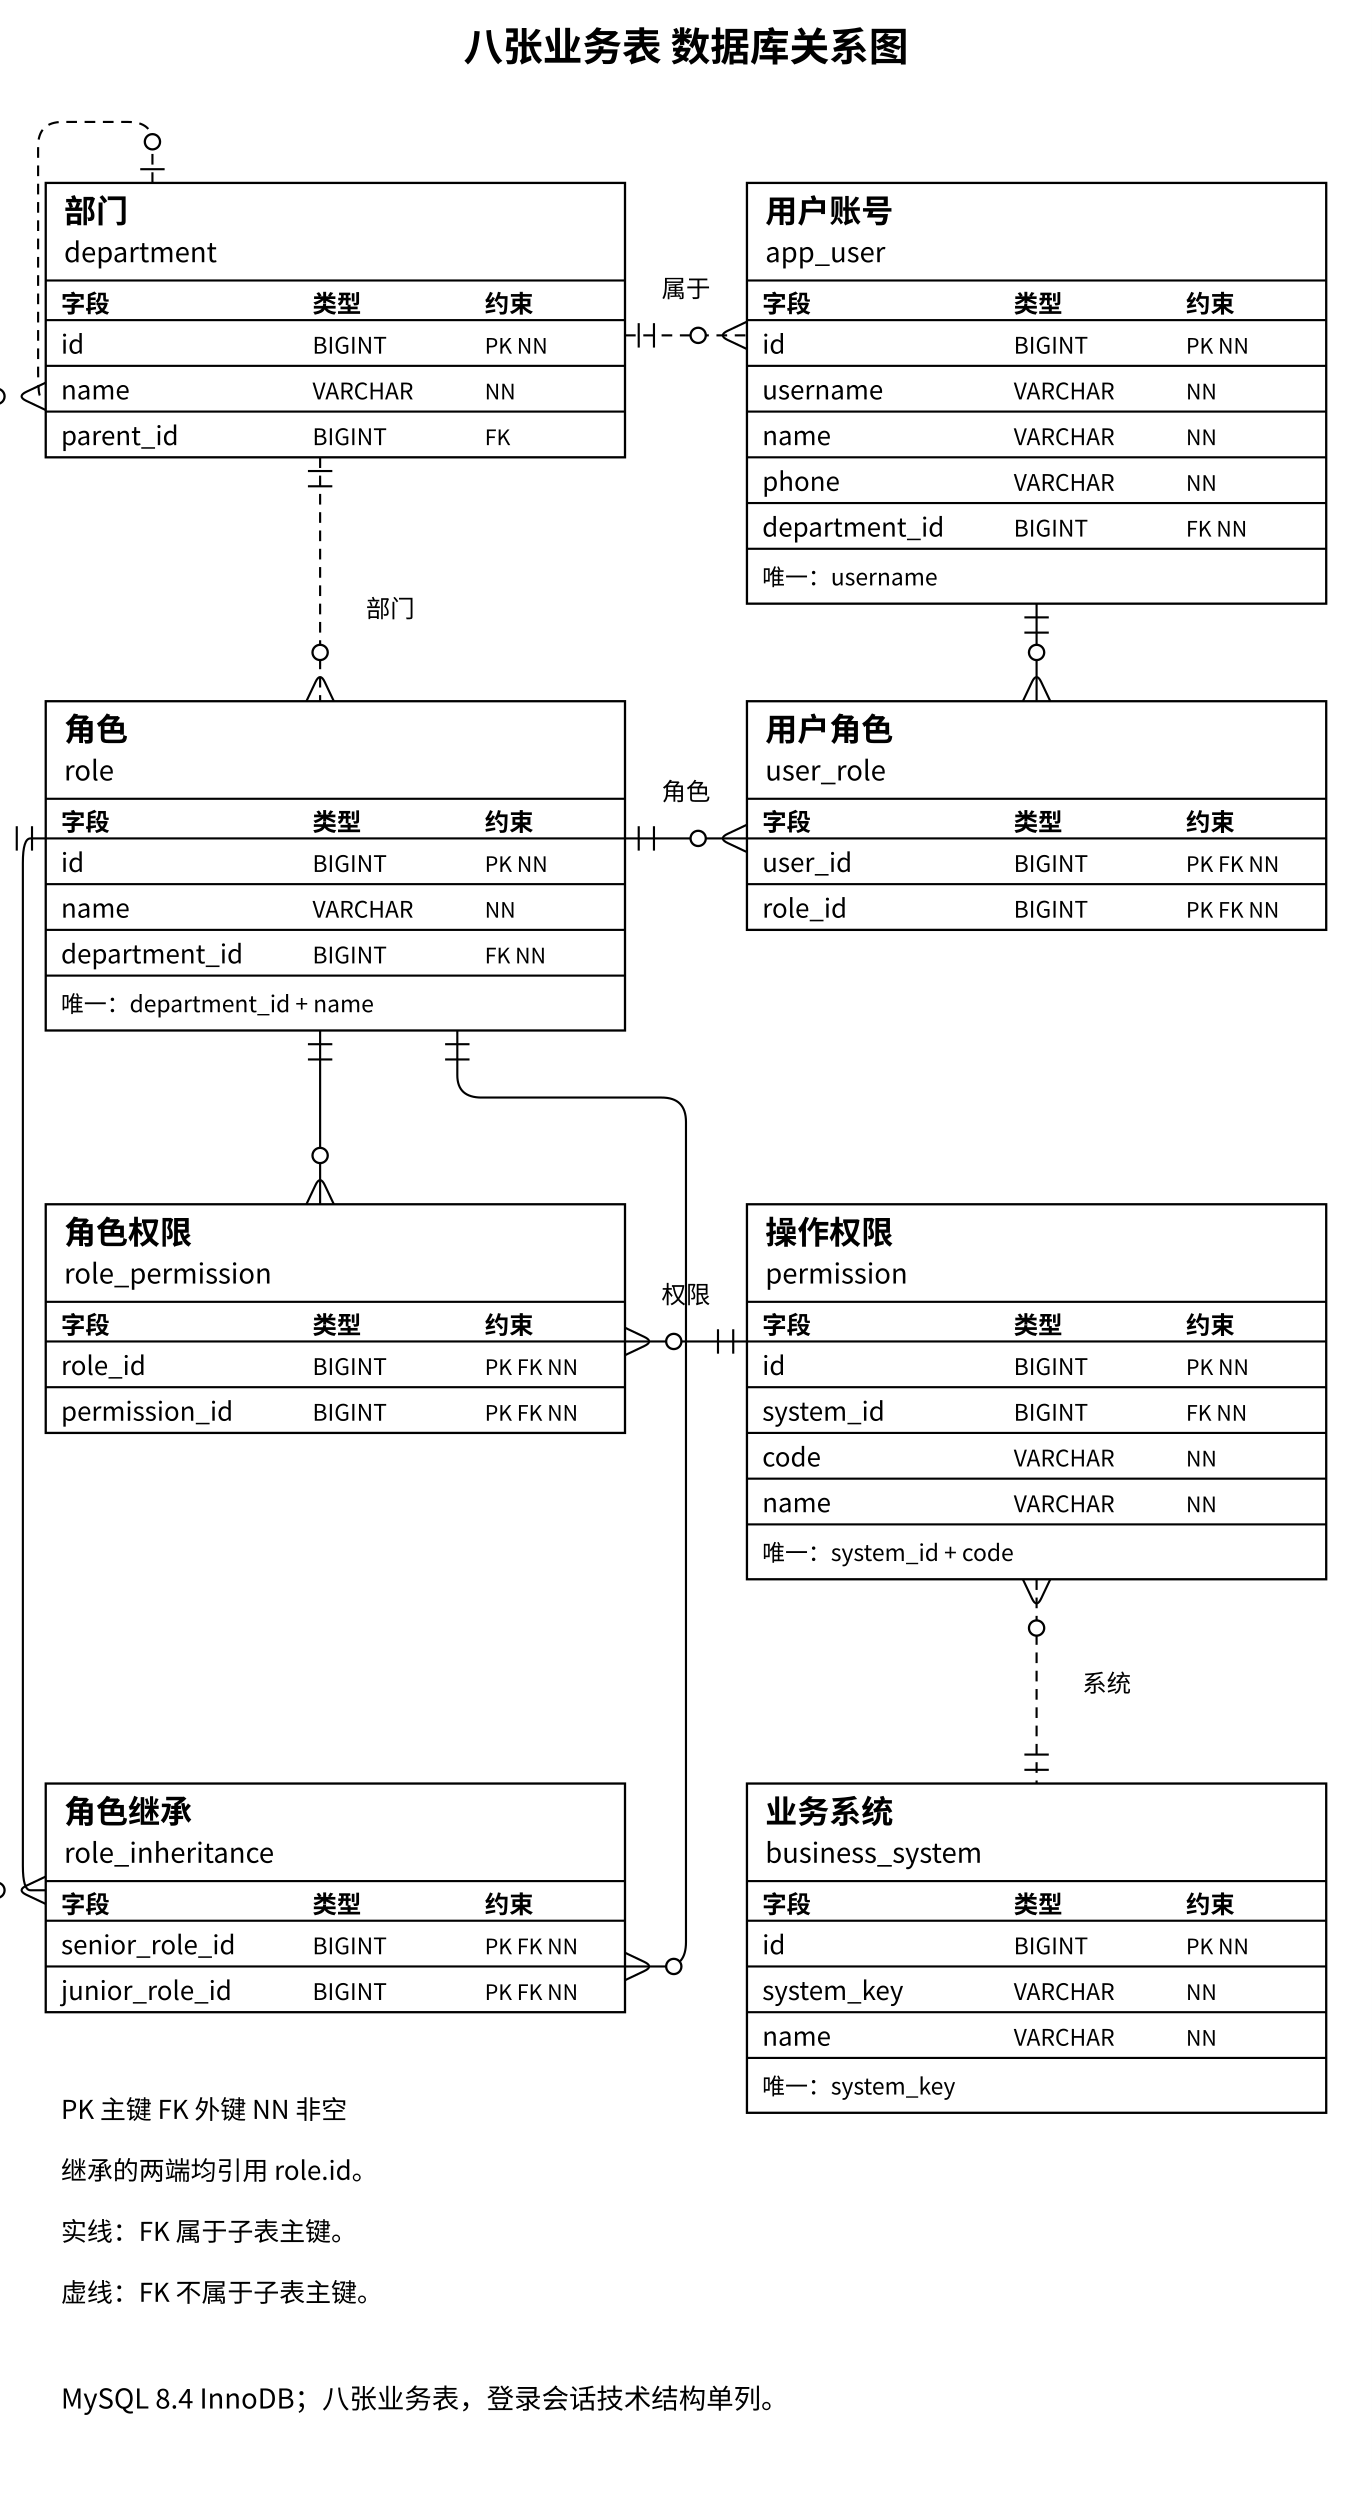
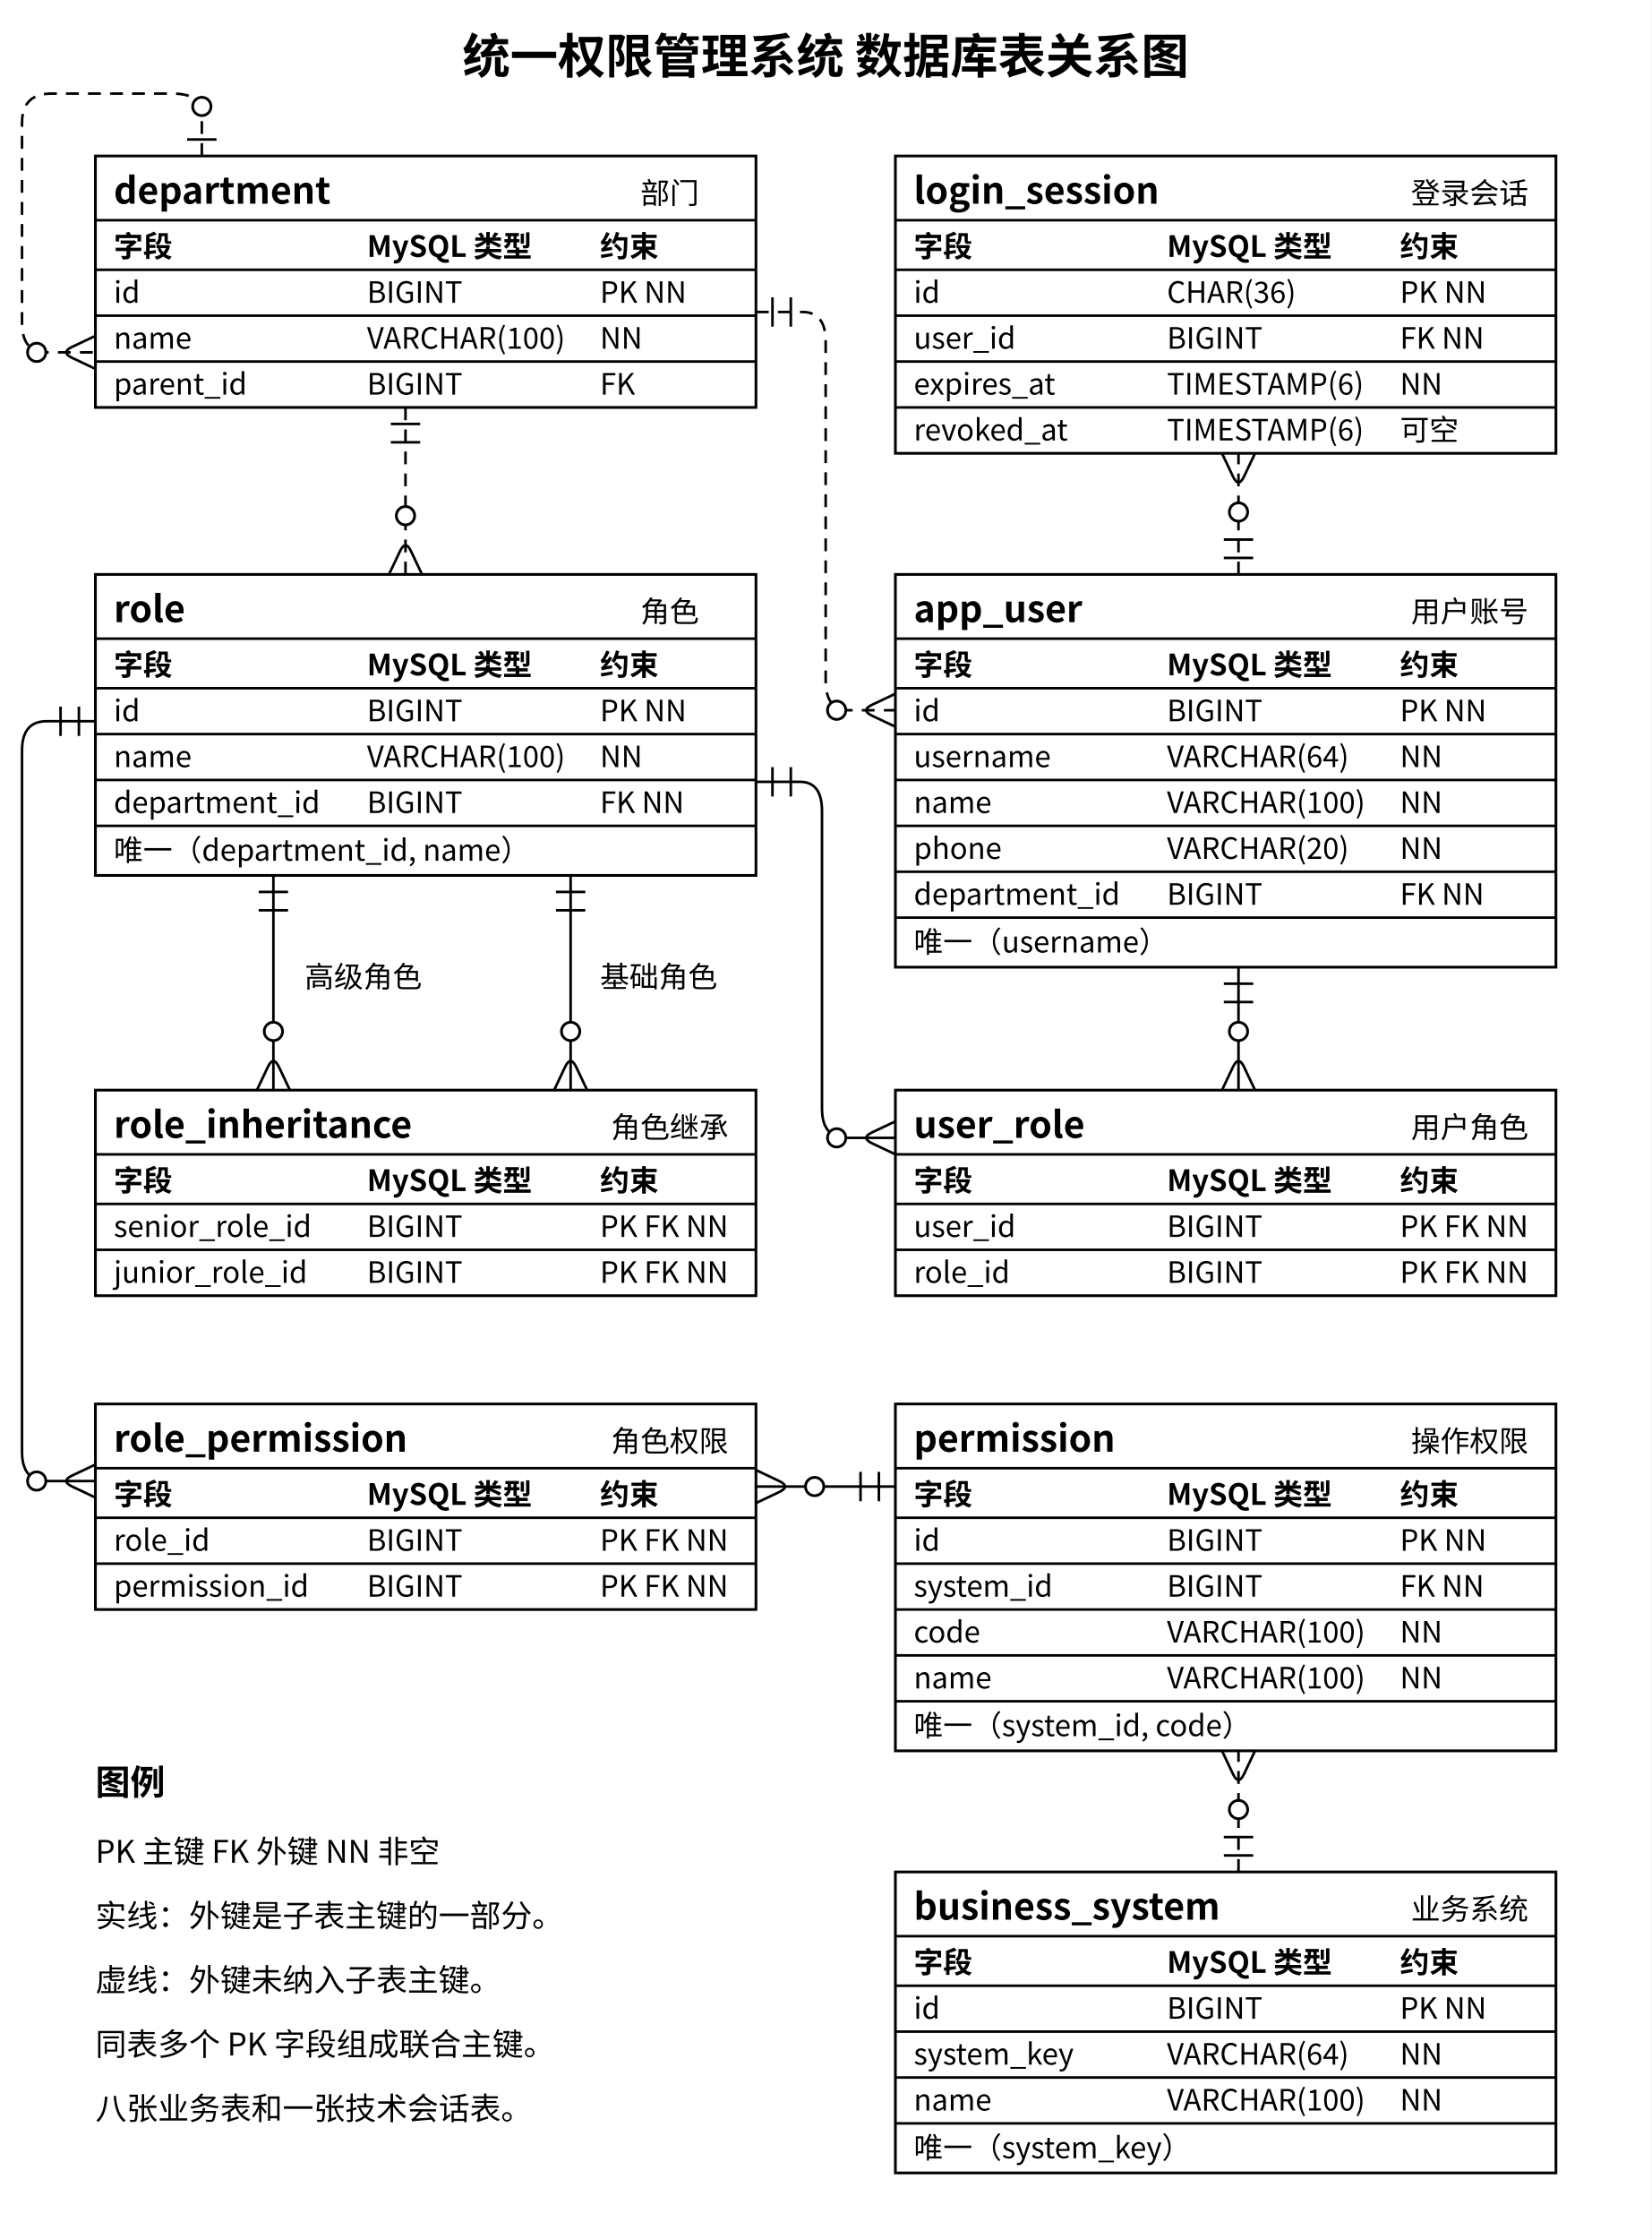
- <svg xmlns="http://www.w3.org/2000/svg" width="900" height="1640" viewBox="0 0 900 1640">
+ <svg xmlns="http://www.w3.org/2000/svg" width="900" height="1220" viewBox="0 0 900 1220">
  <style>text{font-family:'PingFang SC','Microsoft YaHei','Noto Sans CJK SC',system-ui,sans-serif;fill:black}</style>
  <rect width="100%" height="100%" fill="white" />
-   <text x="450" y="40" font-size="26" text-anchor="middle" font-weight="600">八张业务表 数据库关系图</text>
-   <path d="M 410,220 L 490,220" fill="none" stroke="black" stroke-width="1.4" stroke-dasharray="7 5" />
-   <path d="M 419.0,212.0 L 419.0,228.0" fill="none" stroke="black" stroke-width="1.4" />
-   <path d="M 429.0,212.0 L 429.0,228.0" fill="none" stroke="black" stroke-width="1.4" />
-   <path d="M 490.0,229.0 L 477.333,223.0 Q 471.0,220.0 477.333,217.0 L 490.0,211.0" fill="none" stroke="black" stroke-width="1.4" />
-   <ellipse cx="458.0" cy="220.0" rx="5" ry="5" fill="white" stroke="black" stroke-width="1.5" />
-   <text x="450" y="195" font-size="16" text-anchor="middle" font-weight="400">属于</text>
-   <path d="M 210,300 L 210,460" fill="none" stroke="black" stroke-width="1.4" stroke-dasharray="7 5" />
-   <path d="M 218.0,309.0 L 202.0,309.0" fill="none" stroke="black" stroke-width="1.4" />
-   <path d="M 218.0,319.0 L 202.0,319.0" fill="none" stroke="black" stroke-width="1.4" />
-   <path d="M 201.0,460.0 L 207.0,447.333 Q 210.0,441.0 213.0,447.333 L 219.0,460.0" fill="none" stroke="black" stroke-width="1.4" />
-   <ellipse cx="210.0" cy="428.0" rx="5" ry="5" fill="white" stroke="black" stroke-width="1.5" />
-   <text x="240" y="405" font-size="16" text-anchor="start" font-weight="400">部门</text>
-   <path d="M 680,396 L 680,460" fill="none" stroke="black" stroke-width="1.4" />
-   <path d="M 688.0,405.0 L 672.0,405.0" fill="none" stroke="black" stroke-width="1.4" />
-   <path d="M 688.0,415.0 L 672.0,415.0" fill="none" stroke="black" stroke-width="1.4" />
-   <path d="M 671.0,460.0 L 677.0,447.333 Q 680.0,441.0 683.0,447.333 L 689.0,460.0" fill="none" stroke="black" stroke-width="1.4" />
-   <ellipse cx="680.0" cy="428.0" rx="5" ry="5" fill="white" stroke="black" stroke-width="1.5" />
-   <path d="M 410,550 L 490,550" fill="none" stroke="black" stroke-width="1.4" />
-   <path d="M 419.0,542.0 L 419.0,558.0" fill="none" stroke="black" stroke-width="1.4" />
-   <path d="M 429.0,542.0 L 429.0,558.0" fill="none" stroke="black" stroke-width="1.4" />
-   <path d="M 490.0,559.0 L 477.333,553.0 Q 471.0,550.0 477.333,547.0 L 490.0,541.0" fill="none" stroke="black" stroke-width="1.4" />
-   <ellipse cx="458.0" cy="550.0" rx="5" ry="5" fill="white" stroke="black" stroke-width="1.5" />
-   <text x="450" y="525" font-size="16" text-anchor="middle" font-weight="400">角色</text>
-   <path d="M 210,676 L 210,790" fill="none" stroke="black" stroke-width="1.4" />
-   <path d="M 218.0,685.0 L 202.0,685.0" fill="none" stroke="black" stroke-width="1.4" />
-   <path d="M 218.0,695.0 L 202.0,695.0" fill="none" stroke="black" stroke-width="1.4" />
-   <path d="M 201.0,790.0 L 207.0,777.333 Q 210.0,771.0 213.0,777.333 L 219.0,790.0" fill="none" stroke="black" stroke-width="1.4" />
-   <ellipse cx="210.0" cy="758.0" rx="5" ry="5" fill="white" stroke="black" stroke-width="1.5" />
-   <path d="M 410,880 L 490,880" fill="none" stroke="black" stroke-width="1.4" />
-   <path d="M 410.0,871.0 L 422.667,877.0 Q 429.0,880.0 422.667,883.0 L 410.0,889.0" fill="none" stroke="black" stroke-width="1.4" />
-   <ellipse cx="442.0" cy="880.0" rx="5" ry="5" fill="white" stroke="black" stroke-width="1.5" />
-   <path d="M 481.0,888.0 L 481.0,872.0" fill="none" stroke="black" stroke-width="1.4" />
-   <path d="M 471.0,888.0 L 471.0,872.0" fill="none" stroke="black" stroke-width="1.4" />
-   <text x="450" y="855" font-size="16" text-anchor="middle" font-weight="400">权限</text>
-   <path d="M 680,1036 L 680,1170" fill="none" stroke="black" stroke-width="1.4" stroke-dasharray="7 5" />
-   <path d="M 689.0,1036.0 L 683.0,1048.667 Q 680.0,1055.0 677.0,1048.667 L 671.0,1036.0" fill="none" stroke="black" stroke-width="1.4" />
-   <ellipse cx="680.0" cy="1068.0" rx="5" ry="5" fill="white" stroke="black" stroke-width="1.5" />
-   <path d="M 672.0,1161.0 L 688.0,1161.0" fill="none" stroke="black" stroke-width="1.4" />
-   <path d="M 672.0,1151.0 L 688.0,1151.0" fill="none" stroke="black" stroke-width="1.4" />
-   <text x="710" y="1110" font-size="16" text-anchor="start" font-weight="400">系统</text>
-   <path d="M 100,120 L 100.0,93.333 Q 100,80 84.0,80.0 L 41.0,80.0 Q 25,80 25.0,96.0 L 25.0,244.0 Q 25,260 26.667,260.0 L 30,260" fill="none" stroke="black" stroke-width="1.4" stroke-dasharray="7 5" />
-   <path d="M 92.0,111.0 L 108.0,111.0" fill="none" stroke="black" stroke-width="1.4" />
-   <ellipse cx="100.0" cy="93.0" rx="5" ry="5" fill="white" stroke="black" stroke-width="1.5" />
-   <path d="M 30.0,269.0 L 17.333,263.0 Q 11.0,260.0 17.333,257.0 L 30.0,251.0" fill="none" stroke="black" stroke-width="1.4" />
-   <ellipse cx="-2.0" cy="260.0" rx="5" ry="5" fill="white" stroke="black" stroke-width="1.5" />
-   <rect x="30" y="120" width="380" height="180" fill="white" stroke="black" stroke-width="1.5" />
-   <text x="42" y="146" font-size="21" text-anchor="start" font-weight="600">部门</text>
-   <text x="42" y="172" font-size="18" text-anchor="start" font-weight="400">department</text>
-   <path d="M 30,184 L 410,184" fill="none" stroke="black" stroke-width="1.4" />
-   <text x="40" y="205" font-size="16" text-anchor="start" font-weight="600">字段</text>
-   <text x="205" y="205" font-size="16" text-anchor="start" font-weight="600">类型</text>
-   <text x="318" y="205" font-size="16" text-anchor="start" font-weight="600">约束</text>
-   <path d="M 30,210 L 410,210" fill="none" stroke="black" stroke-width="1.4" />
-   <text x="40" y="232" font-size="17" text-anchor="start" font-weight="400">id</text>
-   <text x="205" y="232" font-size="15" text-anchor="start" font-weight="400">BIGINT</text>
-   <text x="318" y="232" font-size="14" text-anchor="start" font-weight="400">PK NN</text>
-   <path d="M 30,240 L 410,240" fill="none" stroke="black" stroke-width="1.4" />
-   <text x="40" y="262" font-size="17" text-anchor="start" font-weight="400">name</text>
-   <text x="205" y="262" font-size="15" text-anchor="start" font-weight="400">VARCHAR</text>
-   <text x="318" y="262" font-size="14" text-anchor="start" font-weight="400">NN</text>
-   <path d="M 30,270 L 410,270" fill="none" stroke="black" stroke-width="1.4" />
-   <text x="40" y="292" font-size="17" text-anchor="start" font-weight="400">parent_id</text>
-   <text x="205" y="292" font-size="15" text-anchor="start" font-weight="400">BIGINT</text>
-   <text x="318" y="292" font-size="14" text-anchor="start" font-weight="400">FK</text>
-   <rect x="490" y="120" width="380" height="276" fill="white" stroke="black" stroke-width="1.5" />
-   <text x="502" y="146" font-size="21" text-anchor="start" font-weight="600">用户账号</text>
-   <text x="502" y="172" font-size="18" text-anchor="start" font-weight="400">app_user</text>
-   <path d="M 490,184 L 870,184" fill="none" stroke="black" stroke-width="1.4" />
-   <text x="500" y="205" font-size="16" text-anchor="start" font-weight="600">字段</text>
-   <text x="665" y="205" font-size="16" text-anchor="start" font-weight="600">类型</text>
-   <text x="778" y="205" font-size="16" text-anchor="start" font-weight="600">约束</text>
-   <path d="M 490,210 L 870,210" fill="none" stroke="black" stroke-width="1.4" />
-   <text x="500" y="232" font-size="17" text-anchor="start" font-weight="400">id</text>
-   <text x="665" y="232" font-size="15" text-anchor="start" font-weight="400">BIGINT</text>
-   <text x="778" y="232" font-size="14" text-anchor="start" font-weight="400">PK NN</text>
-   <path d="M 490,240 L 870,240" fill="none" stroke="black" stroke-width="1.4" />
-   <text x="500" y="262" font-size="17" text-anchor="start" font-weight="400">username</text>
-   <text x="665" y="262" font-size="15" text-anchor="start" font-weight="400">VARCHAR</text>
-   <text x="778" y="262" font-size="14" text-anchor="start" font-weight="400">NN</text>
-   <path d="M 490,270 L 870,270" fill="none" stroke="black" stroke-width="1.4" />
-   <text x="500" y="292" font-size="17" text-anchor="start" font-weight="400">name</text>
-   <text x="665" y="292" font-size="15" text-anchor="start" font-weight="400">VARCHAR</text>
-   <text x="778" y="292" font-size="14" text-anchor="start" font-weight="400">NN</text>
-   <path d="M 490,300 L 870,300" fill="none" stroke="black" stroke-width="1.4" />
-   <text x="500" y="322" font-size="17" text-anchor="start" font-weight="400">phone</text>
-   <text x="665" y="322" font-size="15" text-anchor="start" font-weight="400">VARCHAR</text>
-   <text x="778" y="322" font-size="14" text-anchor="start" font-weight="400">NN</text>
-   <path d="M 490,330 L 870,330" fill="none" stroke="black" stroke-width="1.4" />
-   <text x="500" y="352" font-size="17" text-anchor="start" font-weight="400">department_id</text>
-   <text x="665" y="352" font-size="15" text-anchor="start" font-weight="400">BIGINT</text>
-   <text x="778" y="352" font-size="14" text-anchor="start" font-weight="400">FK NN</text>
-   <path d="M 490,360 L 870,360" fill="none" stroke="black" stroke-width="1.4" />
-   <text x="500" y="384" font-size="15" text-anchor="start" font-weight="400">唯一：username</text>
-   <rect x="30" y="460" width="380" height="216" fill="white" stroke="black" stroke-width="1.5" />
-   <text x="42" y="486" font-size="21" text-anchor="start" font-weight="600">角色</text>
-   <text x="42" y="512" font-size="18" text-anchor="start" font-weight="400">role</text>
-   <path d="M 30,524 L 410,524" fill="none" stroke="black" stroke-width="1.4" />
-   <text x="40" y="545" font-size="16" text-anchor="start" font-weight="600">字段</text>
-   <text x="205" y="545" font-size="16" text-anchor="start" font-weight="600">类型</text>
-   <text x="318" y="545" font-size="16" text-anchor="start" font-weight="600">约束</text>
-   <path d="M 30,550 L 410,550" fill="none" stroke="black" stroke-width="1.4" />
-   <text x="40" y="572" font-size="17" text-anchor="start" font-weight="400">id</text>
-   <text x="205" y="572" font-size="15" text-anchor="start" font-weight="400">BIGINT</text>
-   <text x="318" y="572" font-size="14" text-anchor="start" font-weight="400">PK NN</text>
-   <path d="M 30,580 L 410,580" fill="none" stroke="black" stroke-width="1.4" />
-   <text x="40" y="602" font-size="17" text-anchor="start" font-weight="400">name</text>
-   <text x="205" y="602" font-size="15" text-anchor="start" font-weight="400">VARCHAR</text>
-   <text x="318" y="602" font-size="14" text-anchor="start" font-weight="400">NN</text>
-   <path d="M 30,610 L 410,610" fill="none" stroke="black" stroke-width="1.4" />
-   <text x="40" y="632" font-size="17" text-anchor="start" font-weight="400">department_id</text>
-   <text x="205" y="632" font-size="15" text-anchor="start" font-weight="400">BIGINT</text>
-   <text x="318" y="632" font-size="14" text-anchor="start" font-weight="400">FK NN</text>
-   <path d="M 30,640 L 410,640" fill="none" stroke="black" stroke-width="1.4" />
-   <text x="40" y="664" font-size="15" text-anchor="start" font-weight="400">唯一：department_id + name</text>
-   <rect x="490" y="460" width="380" height="150" fill="white" stroke="black" stroke-width="1.5" />
-   <text x="502" y="486" font-size="21" text-anchor="start" font-weight="600">用户角色</text>
-   <text x="502" y="512" font-size="18" text-anchor="start" font-weight="400">user_role</text>
-   <path d="M 490,524 L 870,524" fill="none" stroke="black" stroke-width="1.4" />
-   <text x="500" y="545" font-size="16" text-anchor="start" font-weight="600">字段</text>
-   <text x="665" y="545" font-size="16" text-anchor="start" font-weight="600">类型</text>
-   <text x="778" y="545" font-size="16" text-anchor="start" font-weight="600">约束</text>
-   <path d="M 490,550 L 870,550" fill="none" stroke="black" stroke-width="1.4" />
-   <text x="500" y="572" font-size="17" text-anchor="start" font-weight="400">user_id</text>
-   <text x="665" y="572" font-size="15" text-anchor="start" font-weight="400">BIGINT</text>
-   <text x="778" y="572" font-size="14" text-anchor="start" font-weight="400">PK FK NN</text>
-   <path d="M 490,580 L 870,580" fill="none" stroke="black" stroke-width="1.4" />
-   <text x="500" y="602" font-size="17" text-anchor="start" font-weight="400">role_id</text>
-   <text x="665" y="602" font-size="15" text-anchor="start" font-weight="400">BIGINT</text>
-   <text x="778" y="602" font-size="14" text-anchor="start" font-weight="400">PK FK NN</text>
-   <rect x="30" y="790" width="380" height="150" fill="white" stroke="black" stroke-width="1.5" />
-   <text x="42" y="816" font-size="21" text-anchor="start" font-weight="600">角色权限</text>
-   <text x="42" y="842" font-size="18" text-anchor="start" font-weight="400">role_permission</text>
-   <path d="M 30,854 L 410,854" fill="none" stroke="black" stroke-width="1.4" />
-   <text x="40" y="875" font-size="16" text-anchor="start" font-weight="600">字段</text>
-   <text x="205" y="875" font-size="16" text-anchor="start" font-weight="600">类型</text>
-   <text x="318" y="875" font-size="16" text-anchor="start" font-weight="600">约束</text>
-   <path d="M 30,880 L 410,880" fill="none" stroke="black" stroke-width="1.4" />
-   <text x="40" y="902" font-size="17" text-anchor="start" font-weight="400">role_id</text>
-   <text x="205" y="902" font-size="15" text-anchor="start" font-weight="400">BIGINT</text>
-   <text x="318" y="902" font-size="14" text-anchor="start" font-weight="400">PK FK NN</text>
-   <path d="M 30,910 L 410,910" fill="none" stroke="black" stroke-width="1.4" />
-   <text x="40" y="932" font-size="17" text-anchor="start" font-weight="400">permission_id</text>
-   <text x="205" y="932" font-size="15" text-anchor="start" font-weight="400">BIGINT</text>
-   <text x="318" y="932" font-size="14" text-anchor="start" font-weight="400">PK FK NN</text>
-   <rect x="490" y="790" width="380" height="246" fill="white" stroke="black" stroke-width="1.5" />
-   <text x="502" y="816" font-size="21" text-anchor="start" font-weight="600">操作权限</text>
-   <text x="502" y="842" font-size="18" text-anchor="start" font-weight="400">permission</text>
-   <path d="M 490,854 L 870,854" fill="none" stroke="black" stroke-width="1.4" />
-   <text x="500" y="875" font-size="16" text-anchor="start" font-weight="600">字段</text>
-   <text x="665" y="875" font-size="16" text-anchor="start" font-weight="600">类型</text>
-   <text x="778" y="875" font-size="16" text-anchor="start" font-weight="600">约束</text>
-   <path d="M 490,880 L 870,880" fill="none" stroke="black" stroke-width="1.4" />
-   <text x="500" y="902" font-size="17" text-anchor="start" font-weight="400">id</text>
-   <text x="665" y="902" font-size="15" text-anchor="start" font-weight="400">BIGINT</text>
-   <text x="778" y="902" font-size="14" text-anchor="start" font-weight="400">PK NN</text>
-   <path d="M 490,910 L 870,910" fill="none" stroke="black" stroke-width="1.4" />
-   <text x="500" y="932" font-size="17" text-anchor="start" font-weight="400">system_id</text>
-   <text x="665" y="932" font-size="15" text-anchor="start" font-weight="400">BIGINT</text>
-   <text x="778" y="932" font-size="14" text-anchor="start" font-weight="400">FK NN</text>
-   <path d="M 490,940 L 870,940" fill="none" stroke="black" stroke-width="1.4" />
-   <text x="500" y="962" font-size="17" text-anchor="start" font-weight="400">code</text>
-   <text x="665" y="962" font-size="15" text-anchor="start" font-weight="400">VARCHAR</text>
-   <text x="778" y="962" font-size="14" text-anchor="start" font-weight="400">NN</text>
-   <path d="M 490,970 L 870,970" fill="none" stroke="black" stroke-width="1.4" />
-   <text x="500" y="992" font-size="17" text-anchor="start" font-weight="400">name</text>
-   <text x="665" y="992" font-size="15" text-anchor="start" font-weight="400">VARCHAR</text>
-   <text x="778" y="992" font-size="14" text-anchor="start" font-weight="400">NN</text>
-   <path d="M 490,1000 L 870,1000" fill="none" stroke="black" stroke-width="1.4" />
-   <text x="500" y="1024" font-size="15" text-anchor="start" font-weight="400">唯一：system_id + code</text>
-   <rect x="490" y="1170" width="380" height="216" fill="white" stroke="black" stroke-width="1.5" />
-   <text x="502" y="1196" font-size="21" text-anchor="start" font-weight="600">业务系统</text>
-   <text x="502" y="1222" font-size="18" text-anchor="start" font-weight="400">business_system</text>
-   <path d="M 490,1234 L 870,1234" fill="none" stroke="black" stroke-width="1.4" />
-   <text x="500" y="1255" font-size="16" text-anchor="start" font-weight="600">字段</text>
-   <text x="665" y="1255" font-size="16" text-anchor="start" font-weight="600">类型</text>
-   <text x="778" y="1255" font-size="16" text-anchor="start" font-weight="600">约束</text>
-   <path d="M 490,1260 L 870,1260" fill="none" stroke="black" stroke-width="1.4" />
-   <text x="500" y="1282" font-size="17" text-anchor="start" font-weight="400">id</text>
-   <text x="665" y="1282" font-size="15" text-anchor="start" font-weight="400">BIGINT</text>
-   <text x="778" y="1282" font-size="14" text-anchor="start" font-weight="400">PK NN</text>
-   <path d="M 490,1290 L 870,1290" fill="none" stroke="black" stroke-width="1.4" />
-   <text x="500" y="1312" font-size="17" text-anchor="start" font-weight="400">system_key</text>
-   <text x="665" y="1312" font-size="15" text-anchor="start" font-weight="400">VARCHAR</text>
-   <text x="778" y="1312" font-size="14" text-anchor="start" font-weight="400">NN</text>
-   <path d="M 490,1320 L 870,1320" fill="none" stroke="black" stroke-width="1.4" />
-   <text x="500" y="1342" font-size="17" text-anchor="start" font-weight="400">name</text>
-   <text x="665" y="1342" font-size="15" text-anchor="start" font-weight="400">VARCHAR</text>
-   <text x="778" y="1342" font-size="14" text-anchor="start" font-weight="400">NN</text>
-   <path d="M 490,1350 L 870,1350" fill="none" stroke="black" stroke-width="1.4" />
-   <text x="500" y="1374" font-size="15" text-anchor="start" font-weight="400">唯一：system_key</text>
-   <path d="M 30,550 L 20.0,550.0 Q 15,550 15.0,566.0 L 15.0,1224.0 Q 15,1240 20.0,1240.0 L 30,1240" fill="none" stroke="black" stroke-width="1.4" />
-   <path d="M 21.0,558.0 L 21.0,542.0" fill="none" stroke="black" stroke-width="1.4" />
-   <path d="M 11.0,558.0 L 11.0,542.0" fill="none" stroke="black" stroke-width="1.4" />
-   <path d="M 30.0,1249.0 L 17.333,1243.0 Q 11.0,1240.0 17.333,1237.0 L 30.0,1231.0" fill="none" stroke="black" stroke-width="1.4" />
-   <ellipse cx="-2.0" cy="1240.0" rx="5" ry="5" fill="white" stroke="black" stroke-width="1.5" />
-   <path d="M 300,676 L 300.0,705.333 Q 300,720 316.0,720.0 L 434.0,720.0 Q 450,720 450.0,736.0 L 450.0,1274.0 Q 450,1290 436.667,1290.0 L 410,1290" fill="none" stroke="black" stroke-width="1.4" />
-   <path d="M 308.0,685.0 L 292.0,685.0" fill="none" stroke="black" stroke-width="1.4" />
-   <path d="M 308.0,695.0 L 292.0,695.0" fill="none" stroke="black" stroke-width="1.4" />
-   <path d="M 410.0,1281.0 L 422.667,1287.0 Q 429.0,1290.0 422.667,1293.0 L 410.0,1299.0" fill="none" stroke="black" stroke-width="1.4" />
-   <ellipse cx="442.0" cy="1290.0" rx="5" ry="5" fill="white" stroke="black" stroke-width="1.5" />
-   <rect x="30" y="1170" width="380" height="150" fill="white" stroke="black" stroke-width="1.5" />
-   <text x="42" y="1196" font-size="21" text-anchor="start" font-weight="600">角色继承</text>
-   <text x="42" y="1222" font-size="18" text-anchor="start" font-weight="400">role_inheritance</text>
-   <path d="M 30,1234 L 410,1234" fill="none" stroke="black" stroke-width="1.4" />
-   <text x="40" y="1255" font-size="16" text-anchor="start" font-weight="600">字段</text>
-   <text x="205" y="1255" font-size="16" text-anchor="start" font-weight="600">类型</text>
-   <text x="318" y="1255" font-size="16" text-anchor="start" font-weight="600">约束</text>
-   <path d="M 30,1260 L 410,1260" fill="none" stroke="black" stroke-width="1.4" />
-   <text x="40" y="1282" font-size="17" text-anchor="start" font-weight="400">senior_role_id</text>
-   <text x="205" y="1282" font-size="15" text-anchor="start" font-weight="400">BIGINT</text>
-   <text x="318" y="1282" font-size="14" text-anchor="start" font-weight="400">PK FK NN</text>
-   <path d="M 30,1290 L 410,1290" fill="none" stroke="black" stroke-width="1.4" />
-   <text x="40" y="1312" font-size="17" text-anchor="start" font-weight="400">junior_role_id</text>
-   <text x="205" y="1312" font-size="15" text-anchor="start" font-weight="400">BIGINT</text>
-   <text x="318" y="1312" font-size="14" text-anchor="start" font-weight="400">PK FK NN</text>
-   <text x="40" y="1390" font-size="17" text-anchor="start" font-weight="400">PK 主键  FK 外键  NN 非空</text>
-   <text x="40" y="1430" font-size="17" text-anchor="start" font-weight="400">继承的两端均引用 role.id。</text>
-   <text x="40" y="1470" font-size="17" text-anchor="start" font-weight="400">实线：FK 属于子表主键。</text>
-   <text x="40" y="1510" font-size="17" text-anchor="start" font-weight="400">虚线：FK 不属于子表主键。</text>
-   <text x="40" y="1580" font-size="18" text-anchor="start" font-weight="400">MySQL 8.4 InnoDB；八张业务表，登录会话技术结构单列。</text>
+   <text x="450" y="40" font-size="26" text-anchor="middle" font-weight="600">统一权限管理系统 数据库表关系图</text>
+   <path d="M 110,85 L 110.0,62.333 Q 110,51 94.0,51.0 L 28.0,51.0 Q 12,51 12.0,67.0 L 12.0,176.0 Q 12,192 25.333,192.0 L 52,192" fill="none" stroke="black" stroke-width="1.4" stroke-dasharray="7 5" />
+   <path d="M 102.0,76.0 L 118.0,76.0" fill="none" stroke="black" stroke-width="1.4" />
+   <ellipse cx="110.0" cy="58.0" rx="5" ry="5" fill="white" stroke="black" stroke-width="1.5" />
+   <path d="M 52.0,201.0 L 39.333,195.0 Q 33.0,192.0 39.333,189.0 L 52.0,183.0" fill="none" stroke="black" stroke-width="1.4" />
+   <ellipse cx="20.0" cy="192.0" rx="5" ry="5" fill="white" stroke="black" stroke-width="1.5" />
+   <path d="M 221,222 L 221,313" fill="none" stroke="black" stroke-width="1.4" stroke-dasharray="7 5" />
+   <path d="M 229.0,231.0 L 213.0,231.0" fill="none" stroke="black" stroke-width="1.4" />
+   <path d="M 229.0,241.0 L 213.0,241.0" fill="none" stroke="black" stroke-width="1.4" />
+   <path d="M 212.0,313.0 L 218.0,300.333 Q 221.0,294.0 224.0,300.333 L 230.0,313.0" fill="none" stroke="black" stroke-width="1.4" />
+   <ellipse cx="221.0" cy="281.0" rx="5" ry="5" fill="white" stroke="black" stroke-width="1.5" />
+   <path d="M 412,170 L 437.333,170.0 Q 450,170 450.0,186.0 L 450.0,371.0 Q 450,387 462.667,387.0 L 488,387" fill="none" stroke="black" stroke-width="1.4" stroke-dasharray="7 5" />
+   <path d="M 421.0,162.0 L 421.0,178.0" fill="none" stroke="black" stroke-width="1.4" />
+   <path d="M 431.0,162.0 L 431.0,178.0" fill="none" stroke="black" stroke-width="1.4" />
+   <path d="M 488.0,396.0 L 475.333,390.0 Q 469.0,387.0 475.333,384.0 L 488.0,378.0" fill="none" stroke="black" stroke-width="1.4" />
+   <ellipse cx="456.0" cy="387.0" rx="5" ry="5" fill="white" stroke="black" stroke-width="1.5" />
+   <path d="M 675,313 L 675,247" fill="none" stroke="black" stroke-width="1.4" stroke-dasharray="7 5" />
+   <path d="M 667.0,304.0 L 683.0,304.0" fill="none" stroke="black" stroke-width="1.4" />
+   <path d="M 667.0,294.0 L 683.0,294.0" fill="none" stroke="black" stroke-width="1.4" />
+   <path d="M 684.0,247.0 L 678.0,259.667 Q 675.0,266.0 672.0,259.667 L 666.0,247.0" fill="none" stroke="black" stroke-width="1.4" />
+   <ellipse cx="675.0" cy="279.0" rx="5" ry="5" fill="white" stroke="black" stroke-width="1.5" />
+   <path d="M 675,527 L 675,594" fill="none" stroke="black" stroke-width="1.4" />
+   <path d="M 683.0,536.0 L 667.0,536.0" fill="none" stroke="black" stroke-width="1.4" />
+   <path d="M 683.0,546.0 L 667.0,546.0" fill="none" stroke="black" stroke-width="1.4" />
+   <path d="M 666.0,594.0 L 672.0,581.333 Q 675.0,575.0 678.0,581.333 L 684.0,594.0" fill="none" stroke="black" stroke-width="1.4" />
+   <ellipse cx="675.0" cy="562.0" rx="5" ry="5" fill="white" stroke="black" stroke-width="1.5" />
+   <path d="M 412,426 L 436.0,426.0 Q 448,426 448.0,442.0 L 448.0,604.0 Q 448,620 461.333,620.0 L 488,620" fill="none" stroke="black" stroke-width="1.4" />
+   <path d="M 421.0,418.0 L 421.0,434.0" fill="none" stroke="black" stroke-width="1.4" />
+   <path d="M 431.0,418.0 L 431.0,434.0" fill="none" stroke="black" stroke-width="1.4" />
+   <path d="M 488.0,629.0 L 475.333,623.0 Q 469.0,620.0 475.333,617.0 L 488.0,611.0" fill="none" stroke="black" stroke-width="1.4" />
+   <ellipse cx="456.0" cy="620.0" rx="5" ry="5" fill="white" stroke="black" stroke-width="1.5" />
+   <path d="M 149,477 L 149,594" fill="none" stroke="black" stroke-width="1.4" />
+   <path d="M 157.0,486.0 L 141.0,486.0" fill="none" stroke="black" stroke-width="1.4" />
+   <path d="M 157.0,496.0 L 141.0,496.0" fill="none" stroke="black" stroke-width="1.4" />
+   <path d="M 140.0,594.0 L 146.0,581.333 Q 149.0,575.0 152.0,581.333 L 158.0,594.0" fill="none" stroke="black" stroke-width="1.4" />
+   <ellipse cx="149.0" cy="562.0" rx="5" ry="5" fill="white" stroke="black" stroke-width="1.5" />
+   <path d="M 311,477 L 311,594" fill="none" stroke="black" stroke-width="1.4" />
+   <path d="M 319.0,486.0 L 303.0,486.0" fill="none" stroke="black" stroke-width="1.4" />
+   <path d="M 319.0,496.0 L 303.0,496.0" fill="none" stroke="black" stroke-width="1.4" />
+   <path d="M 302.0,594.0 L 308.0,581.333 Q 311.0,575.0 314.0,581.333 L 320.0,594.0" fill="none" stroke="black" stroke-width="1.4" />
+   <ellipse cx="311.0" cy="562.0" rx="5" ry="5" fill="white" stroke="black" stroke-width="1.5" />
+   <text x="166" y="538" font-size="16" text-anchor="start" font-weight="400">高级角色</text>
+   <text x="327" y="538" font-size="16" text-anchor="start" font-weight="400">基础角色</text>
+   <path d="M 52,393 L 25.333,393.0 Q 12,393 12.0,409.0 L 12.0,791.0 Q 12,807 25.333,807.0 L 52,807" fill="none" stroke="black" stroke-width="1.4" />
+   <path d="M 43.0,401.0 L 43.0,385.0" fill="none" stroke="black" stroke-width="1.4" />
+   <path d="M 33.0,401.0 L 33.0,385.0" fill="none" stroke="black" stroke-width="1.4" />
+   <path d="M 52.0,816.0 L 39.333,810.0 Q 33.0,807.0 39.333,804.0 L 52.0,798.0" fill="none" stroke="black" stroke-width="1.4" />
+   <ellipse cx="20.0" cy="807.0" rx="5" ry="5" fill="white" stroke="black" stroke-width="1.5" />
+   <path d="M 412,810 L 488,810" fill="none" stroke="black" stroke-width="1.4" />
+   <path d="M 412.0,801.0 L 424.667,807.0 Q 431.0,810.0 424.667,813.0 L 412.0,819.0" fill="none" stroke="black" stroke-width="1.4" />
+   <ellipse cx="444.0" cy="810.0" rx="5" ry="5" fill="white" stroke="black" stroke-width="1.5" />
+   <path d="M 479.0,818.0 L 479.0,802.0" fill="none" stroke="black" stroke-width="1.4" />
+   <path d="M 469.0,818.0 L 469.0,802.0" fill="none" stroke="black" stroke-width="1.4" />
+   <path d="M 675,1020 L 675,954" fill="none" stroke="black" stroke-width="1.4" stroke-dasharray="7 5" />
+   <path d="M 667.0,1011.0 L 683.0,1011.0" fill="none" stroke="black" stroke-width="1.4" />
+   <path d="M 667.0,1001.0 L 683.0,1001.0" fill="none" stroke="black" stroke-width="1.4" />
+   <path d="M 684.0,954.0 L 678.0,966.667 Q 675.0,973.0 672.0,966.667 L 666.0,954.0" fill="none" stroke="black" stroke-width="1.4" />
+   <ellipse cx="675.0" cy="986.0" rx="5" ry="5" fill="white" stroke="black" stroke-width="1.5" />
+   <rect x="52" y="85" width="360" height="137" fill="white" stroke="black" stroke-width="1.5" />
+   <text x="62" y="111" font-size="20" text-anchor="start" font-weight="600">department</text>
+   <text x="365" y="111" font-size="16" text-anchor="middle" font-weight="400">部门</text>
+   <path d="M 52,120 L 412,120" fill="none" stroke="black" stroke-width="1.4" />
+   <text x="62" y="140" font-size="16" text-anchor="start" font-weight="600">字段</text>
+   <text x="200" y="140" font-size="16" text-anchor="start" font-weight="600">MySQL 类型</text>
+   <text x="327" y="140" font-size="16" text-anchor="start" font-weight="600">约束</text>
+   <path d="M 52,147 L 412,147" fill="none" stroke="black" stroke-width="1.4" />
+   <text x="62" y="165" font-size="16" text-anchor="start" font-weight="400">id</text>
+   <text x="200" y="165" font-size="16" text-anchor="start" font-weight="400">BIGINT</text>
+   <text x="327" y="165" font-size="16" text-anchor="start" font-weight="400">PK NN</text>
+   <path d="M 52,172 L 412,172" fill="none" stroke="black" stroke-width="1.4" />
+   <text x="62" y="190" font-size="16" text-anchor="start" font-weight="400">name</text>
+   <text x="200" y="190" font-size="16" text-anchor="start" font-weight="400">VARCHAR(100)</text>
+   <text x="327" y="190" font-size="16" text-anchor="start" font-weight="400">NN</text>
+   <path d="M 52,197 L 412,197" fill="none" stroke="black" stroke-width="1.4" />
+   <text x="62" y="215" font-size="16" text-anchor="start" font-weight="400">parent_id</text>
+   <text x="200" y="215" font-size="16" text-anchor="start" font-weight="400">BIGINT</text>
+   <text x="327" y="215" font-size="16" text-anchor="start" font-weight="400">FK</text>
+   <rect x="488" y="85" width="360" height="162" fill="white" stroke="black" stroke-width="1.5" />
+   <text x="498" y="111" font-size="20" text-anchor="start" font-weight="600">login_session</text>
+   <text x="801" y="111" font-size="16" text-anchor="middle" font-weight="400">登录会话</text>
+   <path d="M 488,120 L 848,120" fill="none" stroke="black" stroke-width="1.4" />
+   <text x="498" y="140" font-size="16" text-anchor="start" font-weight="600">字段</text>
+   <text x="636" y="140" font-size="16" text-anchor="start" font-weight="600">MySQL 类型</text>
+   <text x="763" y="140" font-size="16" text-anchor="start" font-weight="600">约束</text>
+   <path d="M 488,147 L 848,147" fill="none" stroke="black" stroke-width="1.4" />
+   <text x="498" y="165" font-size="16" text-anchor="start" font-weight="400">id</text>
+   <text x="636" y="165" font-size="16" text-anchor="start" font-weight="400">CHAR(36)</text>
+   <text x="763" y="165" font-size="16" text-anchor="start" font-weight="400">PK NN</text>
+   <path d="M 488,172 L 848,172" fill="none" stroke="black" stroke-width="1.4" />
+   <text x="498" y="190" font-size="16" text-anchor="start" font-weight="400">user_id</text>
+   <text x="636" y="190" font-size="16" text-anchor="start" font-weight="400">BIGINT</text>
+   <text x="763" y="190" font-size="16" text-anchor="start" font-weight="400">FK NN</text>
+   <path d="M 488,197 L 848,197" fill="none" stroke="black" stroke-width="1.4" />
+   <text x="498" y="215" font-size="16" text-anchor="start" font-weight="400">expires_at</text>
+   <text x="636" y="215" font-size="16" text-anchor="start" font-weight="400">TIMESTAMP(6)</text>
+   <text x="763" y="215" font-size="16" text-anchor="start" font-weight="400">NN</text>
+   <path d="M 488,222 L 848,222" fill="none" stroke="black" stroke-width="1.4" />
+   <text x="498" y="240" font-size="16" text-anchor="start" font-weight="400">revoked_at</text>
+   <text x="636" y="240" font-size="16" text-anchor="start" font-weight="400">TIMESTAMP(6)</text>
+   <text x="763" y="240" font-size="16" text-anchor="start" font-weight="400">可空</text>
+   <rect x="52" y="313" width="360" height="164" fill="white" stroke="black" stroke-width="1.5" />
+   <text x="62" y="339" font-size="20" text-anchor="start" font-weight="600">role</text>
+   <text x="365" y="339" font-size="16" text-anchor="middle" font-weight="400">角色</text>
+   <path d="M 52,348 L 412,348" fill="none" stroke="black" stroke-width="1.4" />
+   <text x="62" y="368" font-size="16" text-anchor="start" font-weight="600">字段</text>
+   <text x="200" y="368" font-size="16" text-anchor="start" font-weight="600">MySQL 类型</text>
+   <text x="327" y="368" font-size="16" text-anchor="start" font-weight="600">约束</text>
+   <path d="M 52,375 L 412,375" fill="none" stroke="black" stroke-width="1.4" />
+   <text x="62" y="393" font-size="16" text-anchor="start" font-weight="400">id</text>
+   <text x="200" y="393" font-size="16" text-anchor="start" font-weight="400">BIGINT</text>
+   <text x="327" y="393" font-size="16" text-anchor="start" font-weight="400">PK NN</text>
+   <path d="M 52,400 L 412,400" fill="none" stroke="black" stroke-width="1.4" />
+   <text x="62" y="418" font-size="16" text-anchor="start" font-weight="400">name</text>
+   <text x="200" y="418" font-size="16" text-anchor="start" font-weight="400">VARCHAR(100)</text>
+   <text x="327" y="418" font-size="16" text-anchor="start" font-weight="400">NN</text>
+   <path d="M 52,425 L 412,425" fill="none" stroke="black" stroke-width="1.4" />
+   <text x="62" y="443" font-size="16" text-anchor="start" font-weight="400">department_id</text>
+   <text x="200" y="443" font-size="16" text-anchor="start" font-weight="400">BIGINT</text>
+   <text x="327" y="443" font-size="16" text-anchor="start" font-weight="400">FK NN</text>
+   <path d="M 52,450 L 412,450" fill="none" stroke="black" stroke-width="1.4" />
+   <text x="62" y="469" font-size="16" text-anchor="start" font-weight="400">唯一（department_id, name）</text>
+   <rect x="488" y="313" width="360" height="214" fill="white" stroke="black" stroke-width="1.5" />
+   <text x="498" y="339" font-size="20" text-anchor="start" font-weight="600">app_user</text>
+   <text x="801" y="339" font-size="16" text-anchor="middle" font-weight="400">用户账号</text>
+   <path d="M 488,348 L 848,348" fill="none" stroke="black" stroke-width="1.4" />
+   <text x="498" y="368" font-size="16" text-anchor="start" font-weight="600">字段</text>
+   <text x="636" y="368" font-size="16" text-anchor="start" font-weight="600">MySQL 类型</text>
+   <text x="763" y="368" font-size="16" text-anchor="start" font-weight="600">约束</text>
+   <path d="M 488,375 L 848,375" fill="none" stroke="black" stroke-width="1.4" />
+   <text x="498" y="393" font-size="16" text-anchor="start" font-weight="400">id</text>
+   <text x="636" y="393" font-size="16" text-anchor="start" font-weight="400">BIGINT</text>
+   <text x="763" y="393" font-size="16" text-anchor="start" font-weight="400">PK NN</text>
+   <path d="M 488,400 L 848,400" fill="none" stroke="black" stroke-width="1.4" />
+   <text x="498" y="418" font-size="16" text-anchor="start" font-weight="400">username</text>
+   <text x="636" y="418" font-size="16" text-anchor="start" font-weight="400">VARCHAR(64)</text>
+   <text x="763" y="418" font-size="16" text-anchor="start" font-weight="400">NN</text>
+   <path d="M 488,425 L 848,425" fill="none" stroke="black" stroke-width="1.4" />
+   <text x="498" y="443" font-size="16" text-anchor="start" font-weight="400">name</text>
+   <text x="636" y="443" font-size="16" text-anchor="start" font-weight="400">VARCHAR(100)</text>
+   <text x="763" y="443" font-size="16" text-anchor="start" font-weight="400">NN</text>
+   <path d="M 488,450 L 848,450" fill="none" stroke="black" stroke-width="1.4" />
+   <text x="498" y="468" font-size="16" text-anchor="start" font-weight="400">phone</text>
+   <text x="636" y="468" font-size="16" text-anchor="start" font-weight="400">VARCHAR(20)</text>
+   <text x="763" y="468" font-size="16" text-anchor="start" font-weight="400">NN</text>
+   <path d="M 488,475 L 848,475" fill="none" stroke="black" stroke-width="1.4" />
+   <text x="498" y="493" font-size="16" text-anchor="start" font-weight="400">department_id</text>
+   <text x="636" y="493" font-size="16" text-anchor="start" font-weight="400">BIGINT</text>
+   <text x="763" y="493" font-size="16" text-anchor="start" font-weight="400">FK NN</text>
+   <path d="M 488,500 L 848,500" fill="none" stroke="black" stroke-width="1.4" />
+   <text x="498" y="519" font-size="16" text-anchor="start" font-weight="400">唯一（username）</text>
+   <rect x="52" y="594" width="360" height="112" fill="white" stroke="black" stroke-width="1.5" />
+   <text x="62" y="620" font-size="20" text-anchor="start" font-weight="600">role_inheritance</text>
+   <text x="365" y="620" font-size="16" text-anchor="middle" font-weight="400">角色继承</text>
+   <path d="M 52,629 L 412,629" fill="none" stroke="black" stroke-width="1.4" />
+   <text x="62" y="649" font-size="16" text-anchor="start" font-weight="600">字段</text>
+   <text x="200" y="649" font-size="16" text-anchor="start" font-weight="600">MySQL 类型</text>
+   <text x="327" y="649" font-size="16" text-anchor="start" font-weight="600">约束</text>
+   <path d="M 52,656 L 412,656" fill="none" stroke="black" stroke-width="1.4" />
+   <text x="62" y="674" font-size="16" text-anchor="start" font-weight="400">senior_role_id</text>
+   <text x="200" y="674" font-size="16" text-anchor="start" font-weight="400">BIGINT</text>
+   <text x="327" y="674" font-size="16" text-anchor="start" font-weight="400">PK FK NN</text>
+   <path d="M 52,681 L 412,681" fill="none" stroke="black" stroke-width="1.4" />
+   <text x="62" y="699" font-size="16" text-anchor="start" font-weight="400">junior_role_id</text>
+   <text x="200" y="699" font-size="16" text-anchor="start" font-weight="400">BIGINT</text>
+   <text x="327" y="699" font-size="16" text-anchor="start" font-weight="400">PK FK NN</text>
+   <rect x="488" y="594" width="360" height="112" fill="white" stroke="black" stroke-width="1.5" />
+   <text x="498" y="620" font-size="20" text-anchor="start" font-weight="600">user_role</text>
+   <text x="801" y="620" font-size="16" text-anchor="middle" font-weight="400">用户角色</text>
+   <path d="M 488,629 L 848,629" fill="none" stroke="black" stroke-width="1.4" />
+   <text x="498" y="649" font-size="16" text-anchor="start" font-weight="600">字段</text>
+   <text x="636" y="649" font-size="16" text-anchor="start" font-weight="600">MySQL 类型</text>
+   <text x="763" y="649" font-size="16" text-anchor="start" font-weight="600">约束</text>
+   <path d="M 488,656 L 848,656" fill="none" stroke="black" stroke-width="1.4" />
+   <text x="498" y="674" font-size="16" text-anchor="start" font-weight="400">user_id</text>
+   <text x="636" y="674" font-size="16" text-anchor="start" font-weight="400">BIGINT</text>
+   <text x="763" y="674" font-size="16" text-anchor="start" font-weight="400">PK FK NN</text>
+   <path d="M 488,681 L 848,681" fill="none" stroke="black" stroke-width="1.4" />
+   <text x="498" y="699" font-size="16" text-anchor="start" font-weight="400">role_id</text>
+   <text x="636" y="699" font-size="16" text-anchor="start" font-weight="400">BIGINT</text>
+   <text x="763" y="699" font-size="16" text-anchor="start" font-weight="400">PK FK NN</text>
+   <rect x="52" y="765" width="360" height="112" fill="white" stroke="black" stroke-width="1.5" />
+   <text x="62" y="791" font-size="20" text-anchor="start" font-weight="600">role_permission</text>
+   <text x="365" y="791" font-size="16" text-anchor="middle" font-weight="400">角色权限</text>
+   <path d="M 52,800 L 412,800" fill="none" stroke="black" stroke-width="1.4" />
+   <text x="62" y="820" font-size="16" text-anchor="start" font-weight="600">字段</text>
+   <text x="200" y="820" font-size="16" text-anchor="start" font-weight="600">MySQL 类型</text>
+   <text x="327" y="820" font-size="16" text-anchor="start" font-weight="600">约束</text>
+   <path d="M 52,827 L 412,827" fill="none" stroke="black" stroke-width="1.4" />
+   <text x="62" y="845" font-size="16" text-anchor="start" font-weight="400">role_id</text>
+   <text x="200" y="845" font-size="16" text-anchor="start" font-weight="400">BIGINT</text>
+   <text x="327" y="845" font-size="16" text-anchor="start" font-weight="400">PK FK NN</text>
+   <path d="M 52,852 L 412,852" fill="none" stroke="black" stroke-width="1.4" />
+   <text x="62" y="870" font-size="16" text-anchor="start" font-weight="400">permission_id</text>
+   <text x="200" y="870" font-size="16" text-anchor="start" font-weight="400">BIGINT</text>
+   <text x="327" y="870" font-size="16" text-anchor="start" font-weight="400">PK FK NN</text>
+   <rect x="488" y="765" width="360" height="189" fill="white" stroke="black" stroke-width="1.5" />
+   <text x="498" y="791" font-size="20" text-anchor="start" font-weight="600">permission</text>
+   <text x="801" y="791" font-size="16" text-anchor="middle" font-weight="400">操作权限</text>
+   <path d="M 488,800 L 848,800" fill="none" stroke="black" stroke-width="1.4" />
+   <text x="498" y="820" font-size="16" text-anchor="start" font-weight="600">字段</text>
+   <text x="636" y="820" font-size="16" text-anchor="start" font-weight="600">MySQL 类型</text>
+   <text x="763" y="820" font-size="16" text-anchor="start" font-weight="600">约束</text>
+   <path d="M 488,827 L 848,827" fill="none" stroke="black" stroke-width="1.4" />
+   <text x="498" y="845" font-size="16" text-anchor="start" font-weight="400">id</text>
+   <text x="636" y="845" font-size="16" text-anchor="start" font-weight="400">BIGINT</text>
+   <text x="763" y="845" font-size="16" text-anchor="start" font-weight="400">PK NN</text>
+   <path d="M 488,852 L 848,852" fill="none" stroke="black" stroke-width="1.4" />
+   <text x="498" y="870" font-size="16" text-anchor="start" font-weight="400">system_id</text>
+   <text x="636" y="870" font-size="16" text-anchor="start" font-weight="400">BIGINT</text>
+   <text x="763" y="870" font-size="16" text-anchor="start" font-weight="400">FK NN</text>
+   <path d="M 488,877 L 848,877" fill="none" stroke="black" stroke-width="1.4" />
+   <text x="498" y="895" font-size="16" text-anchor="start" font-weight="400">code</text>
+   <text x="636" y="895" font-size="16" text-anchor="start" font-weight="400">VARCHAR(100)</text>
+   <text x="763" y="895" font-size="16" text-anchor="start" font-weight="400">NN</text>
+   <path d="M 488,902 L 848,902" fill="none" stroke="black" stroke-width="1.4" />
+   <text x="498" y="920" font-size="16" text-anchor="start" font-weight="400">name</text>
+   <text x="636" y="920" font-size="16" text-anchor="start" font-weight="400">VARCHAR(100)</text>
+   <text x="763" y="920" font-size="16" text-anchor="start" font-weight="400">NN</text>
+   <path d="M 488,927 L 848,927" fill="none" stroke="black" stroke-width="1.4" />
+   <text x="498" y="946" font-size="16" text-anchor="start" font-weight="400">唯一（system_id, code）</text>
+   <rect x="488" y="1020" width="360" height="164" fill="white" stroke="black" stroke-width="1.5" />
+   <text x="498" y="1046" font-size="20" text-anchor="start" font-weight="600">business_system</text>
+   <text x="801" y="1046" font-size="16" text-anchor="middle" font-weight="400">业务系统</text>
+   <path d="M 488,1055 L 848,1055" fill="none" stroke="black" stroke-width="1.4" />
+   <text x="498" y="1075" font-size="16" text-anchor="start" font-weight="600">字段</text>
+   <text x="636" y="1075" font-size="16" text-anchor="start" font-weight="600">MySQL 类型</text>
+   <text x="763" y="1075" font-size="16" text-anchor="start" font-weight="600">约束</text>
+   <path d="M 488,1082 L 848,1082" fill="none" stroke="black" stroke-width="1.4" />
+   <text x="498" y="1100" font-size="16" text-anchor="start" font-weight="400">id</text>
+   <text x="636" y="1100" font-size="16" text-anchor="start" font-weight="400">BIGINT</text>
+   <text x="763" y="1100" font-size="16" text-anchor="start" font-weight="400">PK NN</text>
+   <path d="M 488,1107 L 848,1107" fill="none" stroke="black" stroke-width="1.4" />
+   <text x="498" y="1125" font-size="16" text-anchor="start" font-weight="400">system_key</text>
+   <text x="636" y="1125" font-size="16" text-anchor="start" font-weight="400">VARCHAR(64)</text>
+   <text x="763" y="1125" font-size="16" text-anchor="start" font-weight="400">NN</text>
+   <path d="M 488,1132 L 848,1132" fill="none" stroke="black" stroke-width="1.4" />
+   <text x="498" y="1150" font-size="16" text-anchor="start" font-weight="400">name</text>
+   <text x="636" y="1150" font-size="16" text-anchor="start" font-weight="400">VARCHAR(100)</text>
+   <text x="763" y="1150" font-size="16" text-anchor="start" font-weight="400">NN</text>
+   <path d="M 488,1157 L 848,1157" fill="none" stroke="black" stroke-width="1.4" />
+   <text x="498" y="1176" font-size="16" text-anchor="start" font-weight="400">唯一（system_key）</text>
+   <text x="52" y="978" font-size="19" text-anchor="start" font-weight="600">图例</text>
+   <text x="52" y="1015" font-size="17" text-anchor="start" font-weight="400">PK 主键   FK 外键   NN 非空</text>
+   <text x="52" y="1050" font-size="17" text-anchor="start" font-weight="400">实线：外键是子表主键的一部分。</text>
+   <text x="52" y="1085" font-size="17" text-anchor="start" font-weight="400">虚线：外键未纳入子表主键。</text>
+   <text x="52" y="1120" font-size="17" text-anchor="start" font-weight="400">同表多个 PK 字段组成联合主键。</text>
+   <text x="52" y="1155" font-size="17" text-anchor="start" font-weight="400">八张业务表和一张技术会话表。</text>
</svg>
